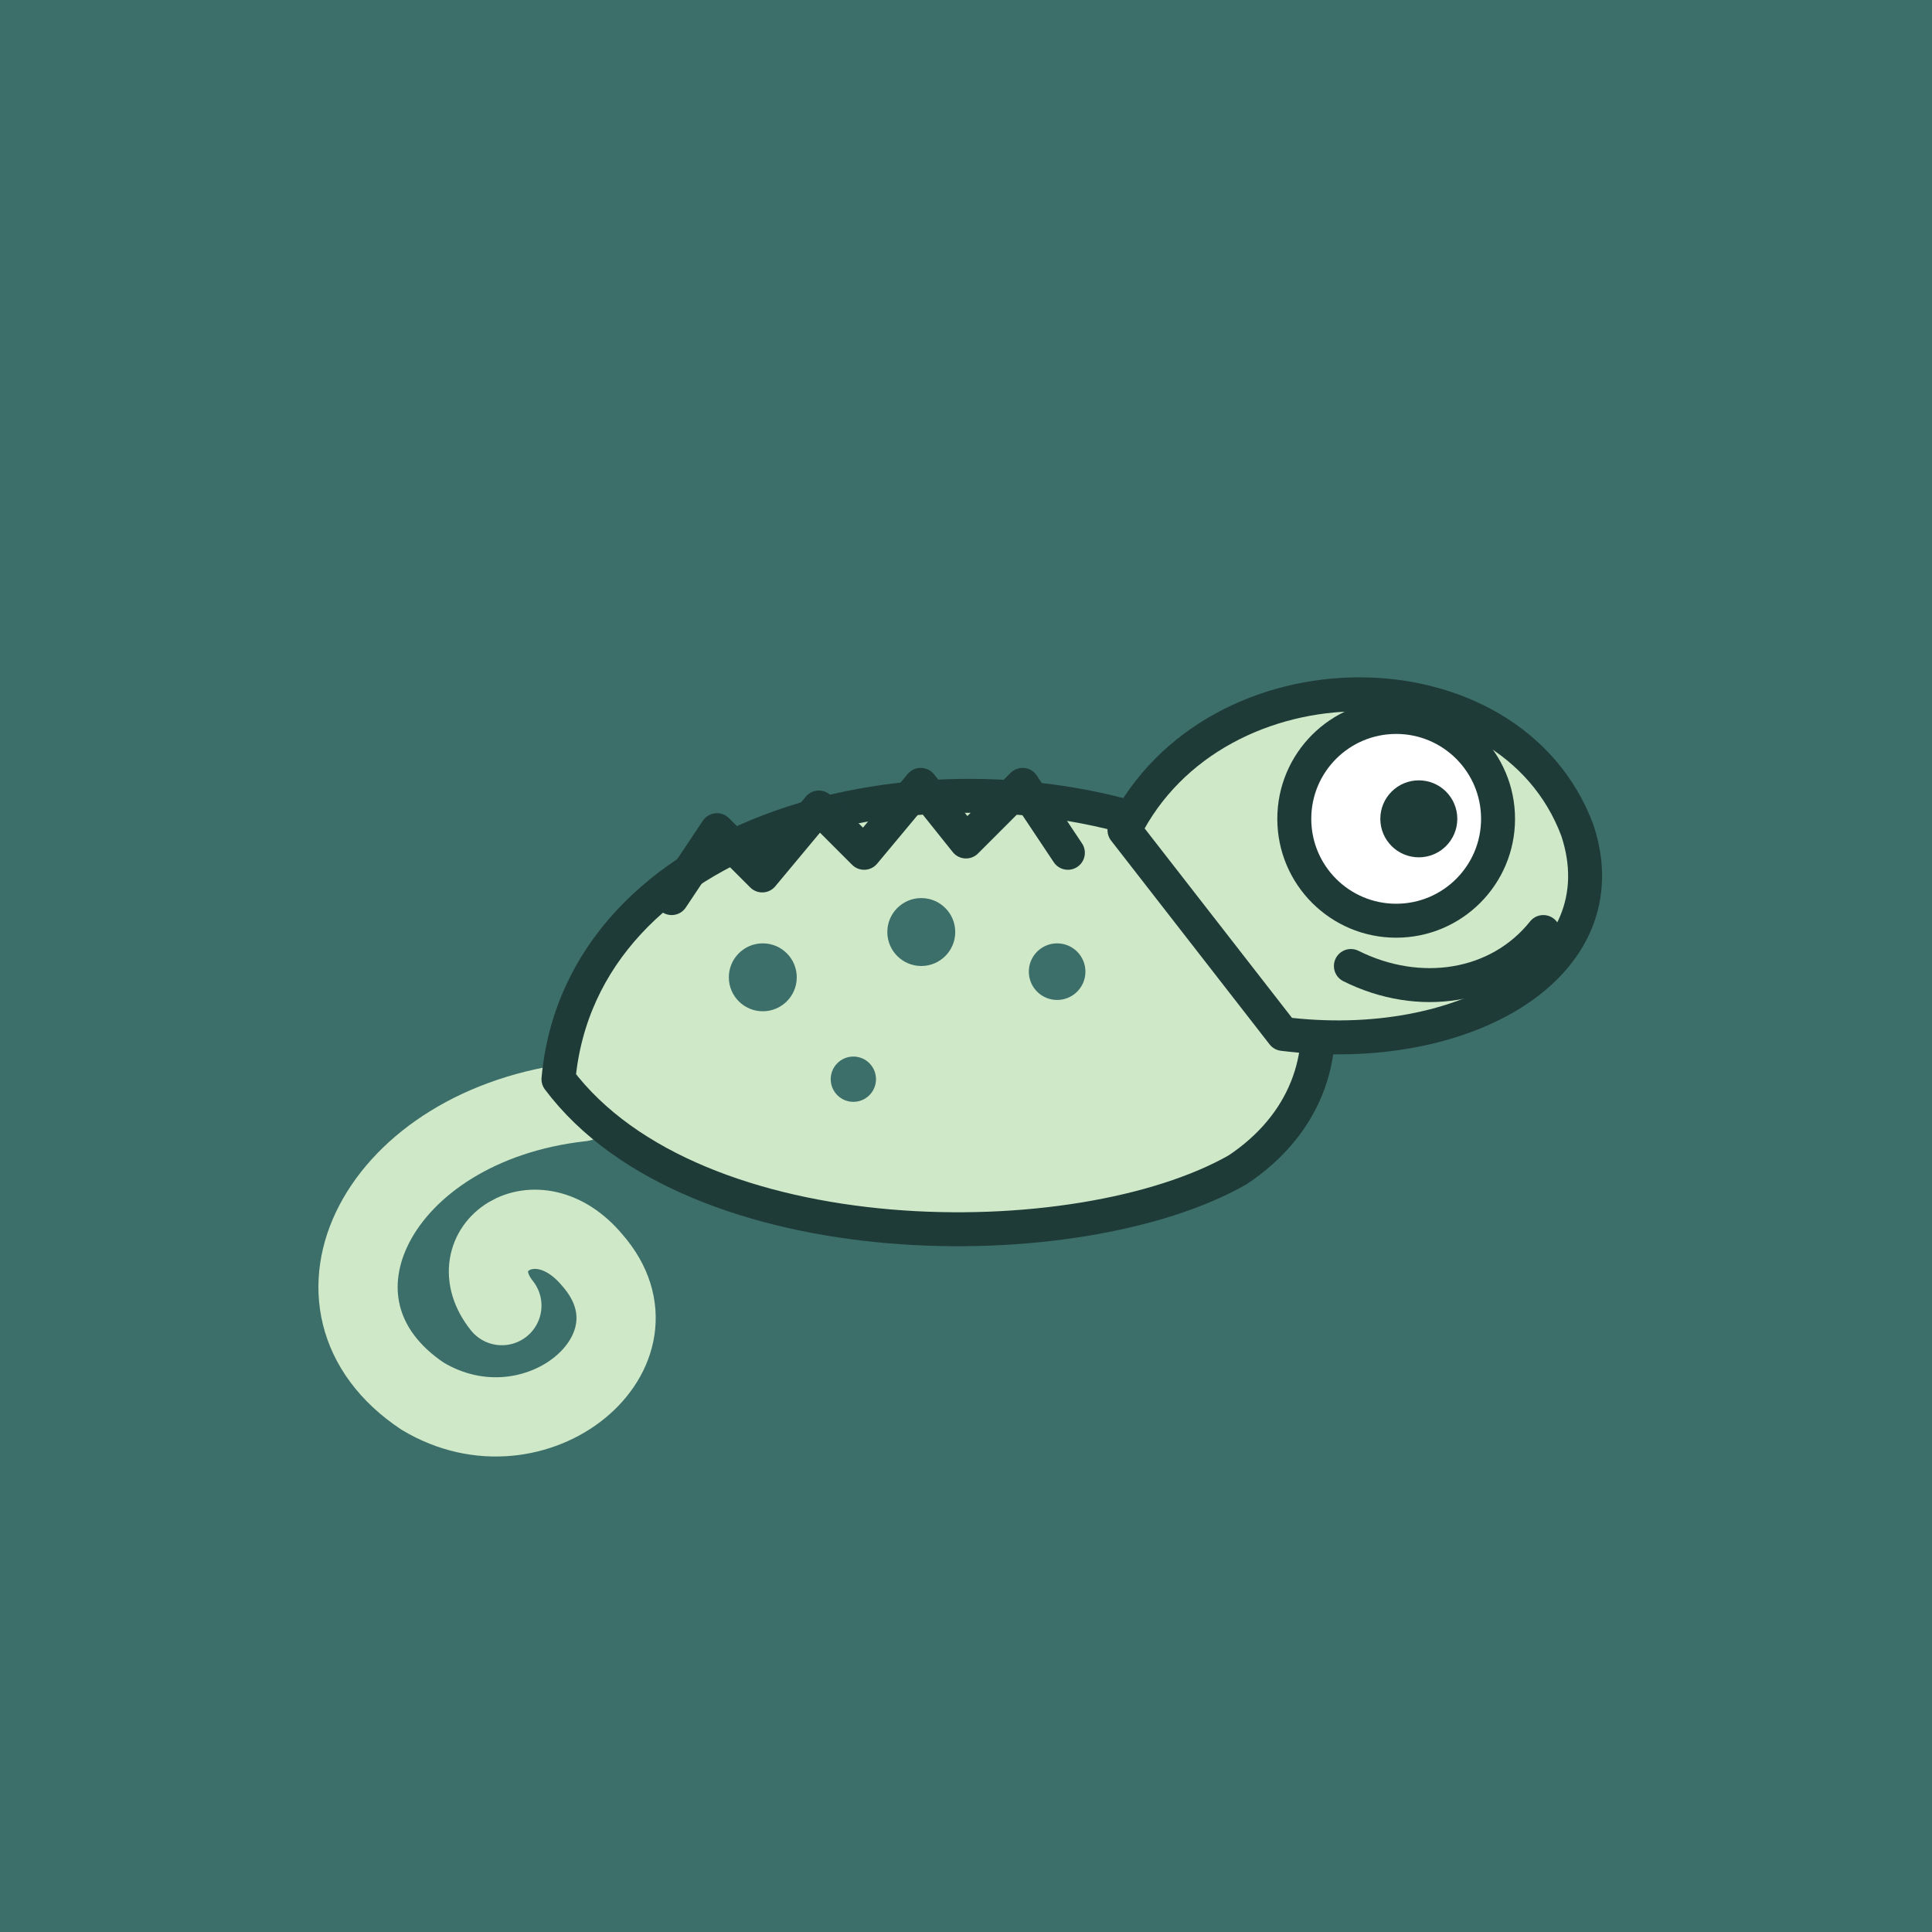
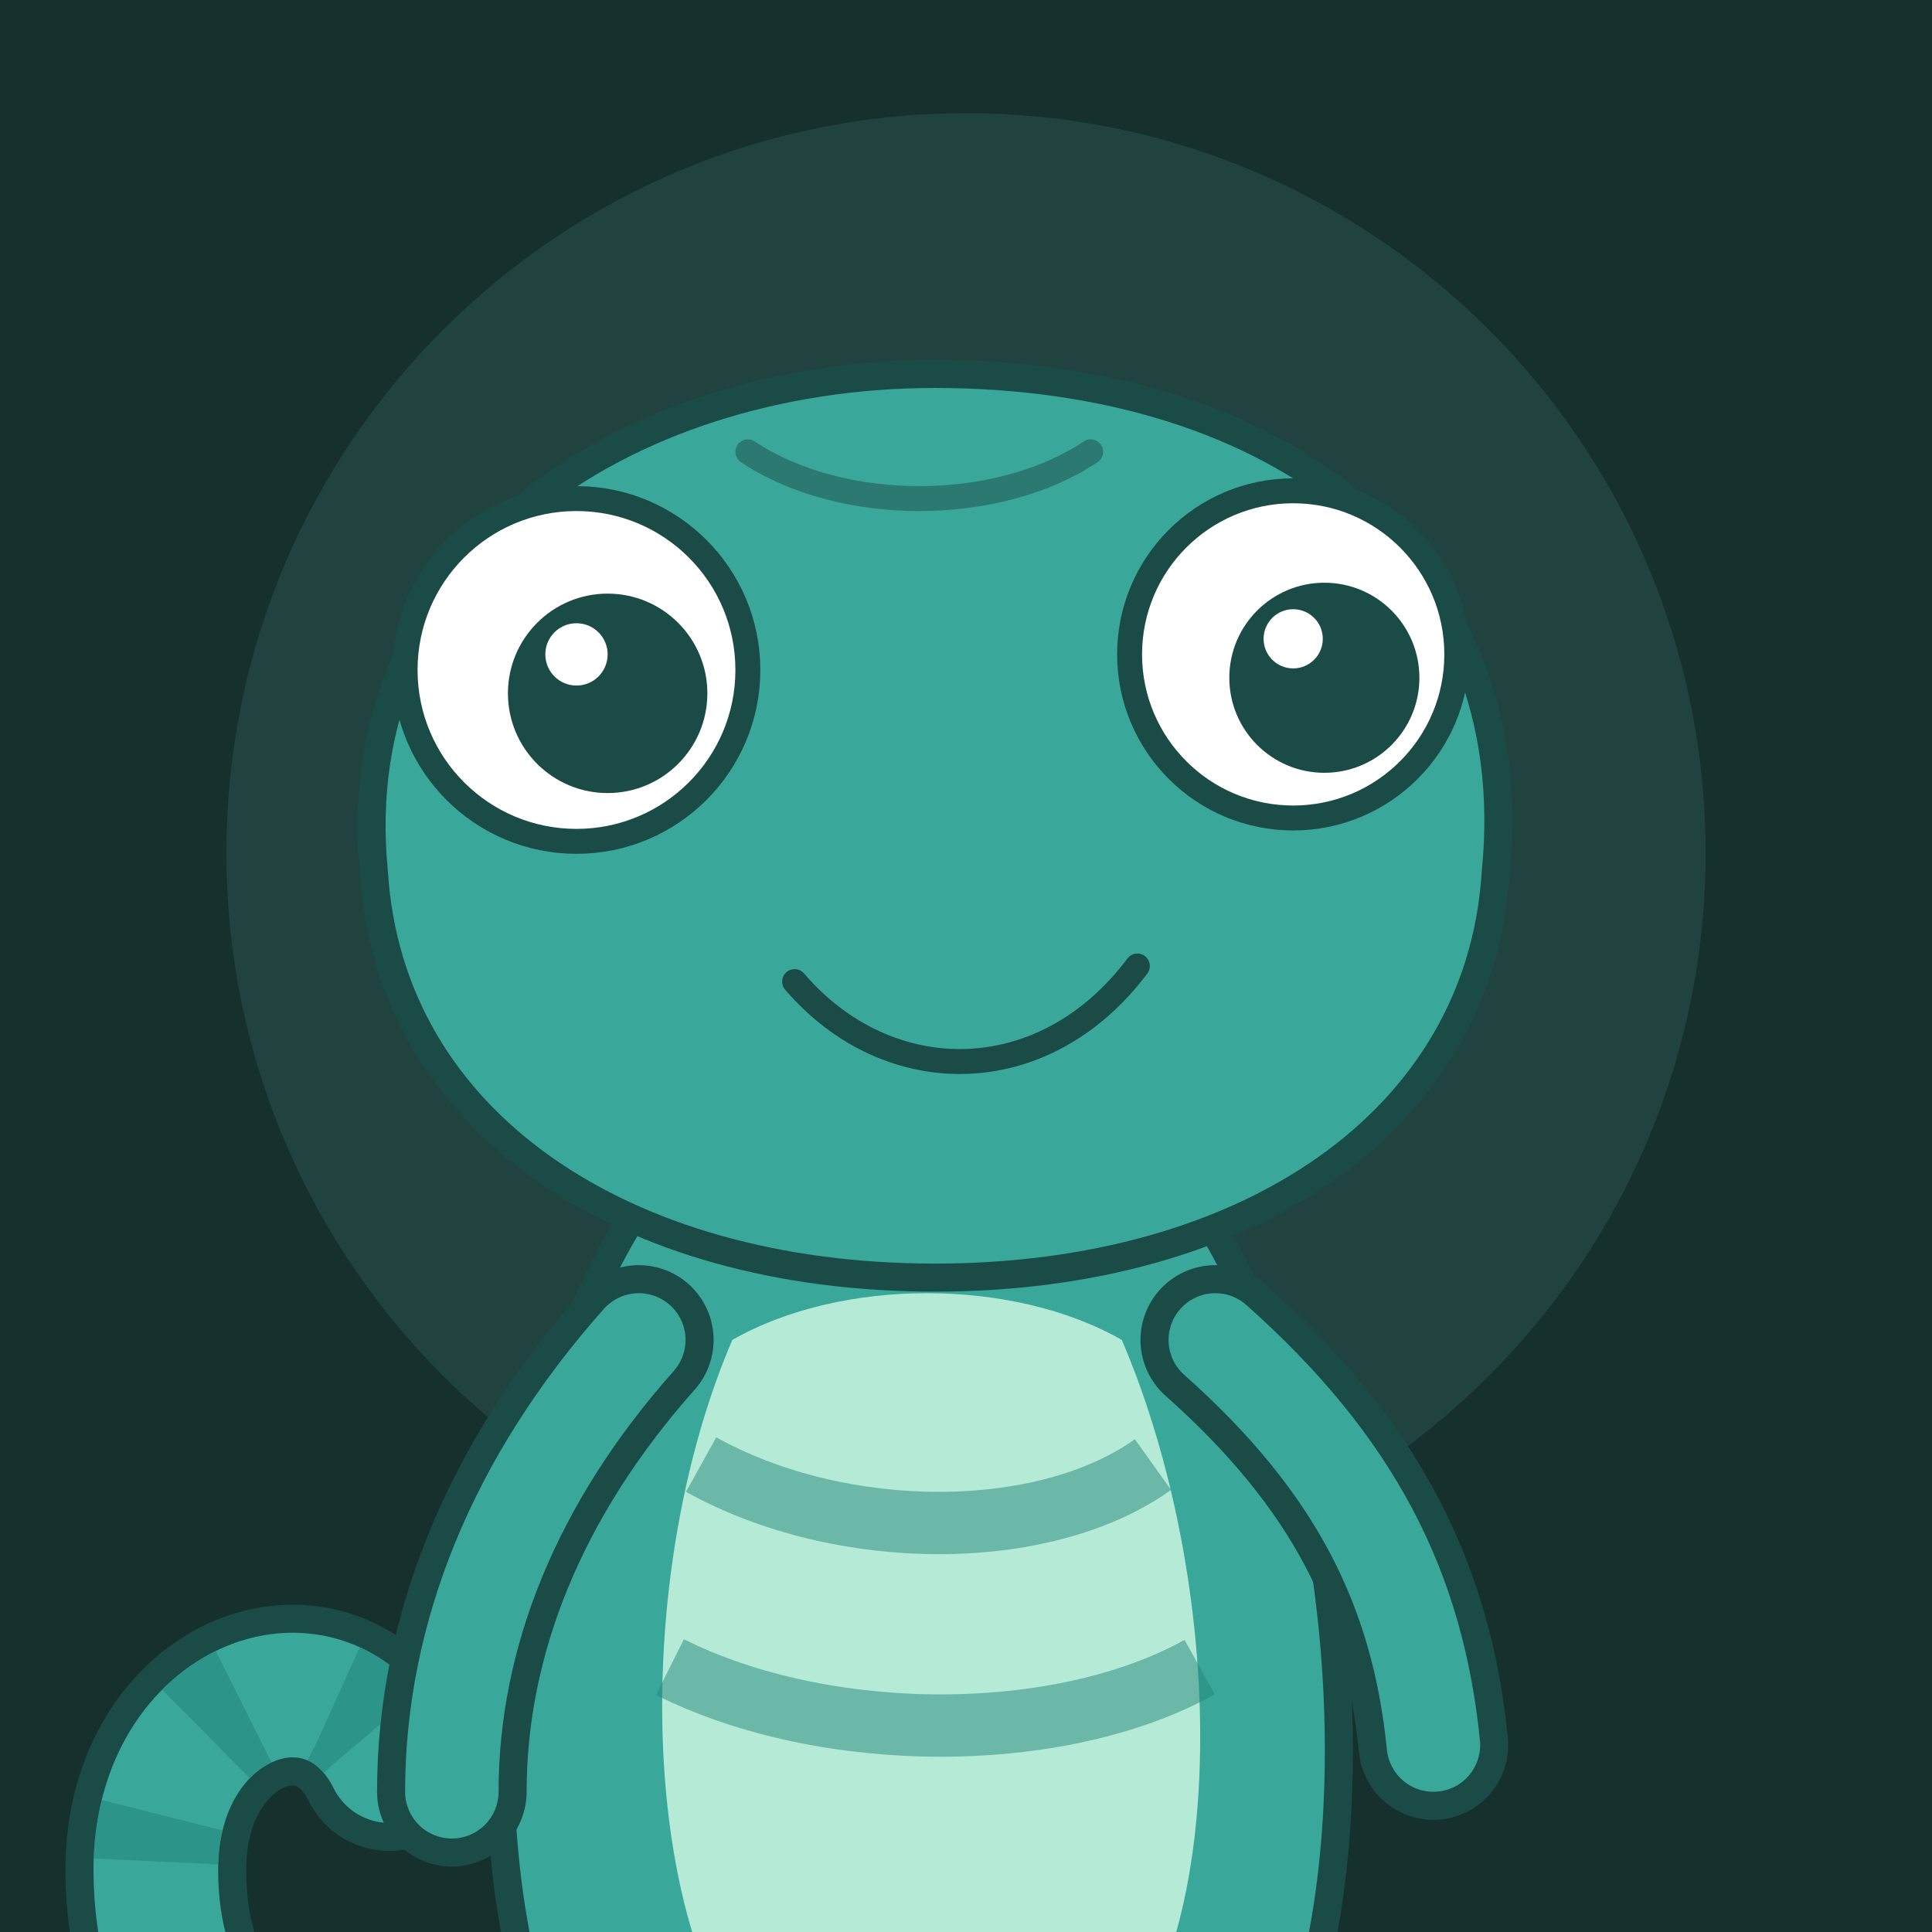
<svg xmlns="http://www.w3.org/2000/svg" viewBox="0 0 512 512">
-   <rect width="512" height="512" fill="#3d6f6a" />
-   <g transform="translate(46 70) scale(3)" stroke="#1f3b38" stroke-width="3" stroke-linecap="round" stroke-linejoin="round">
-     <path fill="none" stroke="#cfe8c8" stroke-width="7" d="M36 74 C 18 76, 10 92, 22 100 C 32 106, 44 96, 37 88 C 32 82, 25 87, 29 92" />
-     <path fill="#cfe8c8" d="M34 72 C 36 50, 66 42, 88 50 C 102 56, 106 72, 94 80 C 80 88, 46 88, 34 72 Z" />
-     <path fill="none" d="M44 56 L 48 50 L 52 54 L 57 48 L 61 52 L 66 46 L 70 51 L 75 46 L 79 52" />
-     <path fill="#cfe8c8" d="M84 50 C 92 34, 118 34, 124 50 C 128 62, 114 70, 98 68 Z" />
-     <path fill="none" d="M104 62 C 110 65, 117 64, 121 59" />
-     <circle fill="#ffffff" cx="108" cy="49" r="9" />
-     <circle fill="#1f3b38" stroke="none" cx="110" cy="49" r="3.4" />
-     <path fill="#3d6f6a" stroke="none" d="M52 60 a3 3 0 1 0 0.1 0 M66 56 a3 3 0 1 0 0.1 0 M78 60 a2.5 2.5 0 1 0 0.1 0 M60 70 a2 2 0 1 0 0.1 0" />
-   </g>
+   <style>
+ .cham-skin { fill: #3aa79b; stroke: #1b4b46; stroke-width: 1.8; }
+ .cham-belly { fill: #b4ead6; }
+ .cham-stripe { fill: none; stroke: #23857a; stroke-width: 4; opacity: .5; }
+ .cham-outline { fill: none; stroke: #1b4b46; stroke-width: 9.6; stroke-linecap: round; }
+ .cham-limb { fill: none; stroke: #3aa79b; stroke-width: 6; stroke-linecap: round; }
+ .cham-tail .cham-outline { stroke-width: 11.6; }
+ .cham-tail .cham-limb { stroke-width: 8; }
+ .cham-tail .cham-stripe { stroke-width: 8; stroke-dasharray: 3 6; opacity: .55; }
+ .cham-mouth, .cham-crease { fill: none; stroke: #1b4b46; stroke-width: 1.6;
+   stroke-linecap: round; }
+ .cham-crease { opacity: .5; }
+ .cham-eyeball { fill: #ffffff; stroke: #1b4b46; stroke-width: 1.6; }
+ .cham-pupil { fill: #1b4b46; }
+ .cham-glint { fill: #ffffff; }
+ </style>
+   <rect width="512" height="512" fill="#16302d" />
+   <circle cx="256" cy="226" r="196" fill="#21433f" />
+   <svg x="0" y="0" width="512" height="512" viewBox="-2 -14 124 124" overflow="hidden">
+     <g class="cham-tail">
+       <path class="cham-outline" d="M42 120 C 26 127, 8 123, 8 106 C 8 95, 19 91, 23 99" />
+       <path class="cham-limb" d="M42 120 C 26 127, 8 123, 8 106 C 8 95, 19 91, 23 99" />
+       <path class="cham-stripe" d="M42 120 C 26 127, 8 123, 8 106 C 8 95, 19 91, 23 99" />
+     </g>
+     <g class="cham-foot">
+       <path class="cham-skin" d="M42 116 C 41 124, 40 130, 40 136 C 34 136, 30 140, 33 143 L 50 143 C 52 140, 50 136, 48 136 C 48 130, 49 124, 50 116 Z" />
+       <path class="cham-skin" d="M64 116 C 65 124, 66 130, 66 136 C 64 136, 62 140, 64 143 L 81 143 C 84 140, 80 136, 74 136 C 74 130, 73 124, 72 116 Z" />
+       <path class="cham-crease" d="M39 143 L 39 140 M44 143 L 44 140 M70 143 L 70 140 M75 143 L 75 140" />
+     </g>
+     <g class="cham-body">
+       <path class="cham-skin" d="M40 62 C 30 76, 28 100, 32 114 C 36 127, 78 127, 82 114 C 86 100, 84 76, 74 62 Z" />
+       <path class="cham-belly" d="M45 72 C 39 86, 39 106, 45 116 C 51 122, 65 122, 71 116 C 77 106, 76 86, 70 72 C 63 68, 52 68, 45 72 Z" />
+       <path class="cham-stripe" d="M43 80 C 52 85, 65 85, 72 80 M41 93 C 51 98, 66 98, 75 93" />
+     </g>
+     <g class="cham-hand cham-hand-back">
+       <path class="cham-outline" d="M39 72 C 31 81, 27 91, 27 101" />
+       <path class="cham-limb" d="M39 72 C 31 81, 27 91, 27 101" />
+     </g>
+     <g class="cham-hand cham-hand-front">
+       <path class="cham-outline" d="M76 72 C 85 80, 89 88, 90 98" />
+       <path class="cham-limb" d="M76 72 C 85 80, 89 88, 90 98" />
+     </g>
+     <g class="cham-head">
+       <path class="cham-skin" d="M22 42 C 20 22, 38 10, 58 10 C 80 10, 96 22, 94 42 C 93 58, 78 68, 58 68 C 38 68, 23 58, 22 42 Z" />
+       <path class="cham-crease" d="M46 15 C 52 19, 62 19, 68 15" />
+       <path class="cham-mouth" d="M49 49 C 55 56, 65 56, 71 48" />
+       <g class="cham-eye">
+         <circle class="cham-eyeball" cx="35" cy="29" r="11" />
+         <circle class="cham-eyeball" cx="81" cy="28" r="10.5" />
+         <g class="cham-pupil">
+           <circle cx="37" cy="30.5" r="6.4" />
+           <circle class="cham-glint" cx="35" cy="28" r="2" />
+         </g>
+         <g class="cham-pupil">
+           <circle cx="83" cy="29.5" r="6.1" />
+           <circle class="cham-glint" cx="81" cy="27" r="1.9" />
+         </g>
+       </g>
+     </g>
+   </svg>
</svg>
